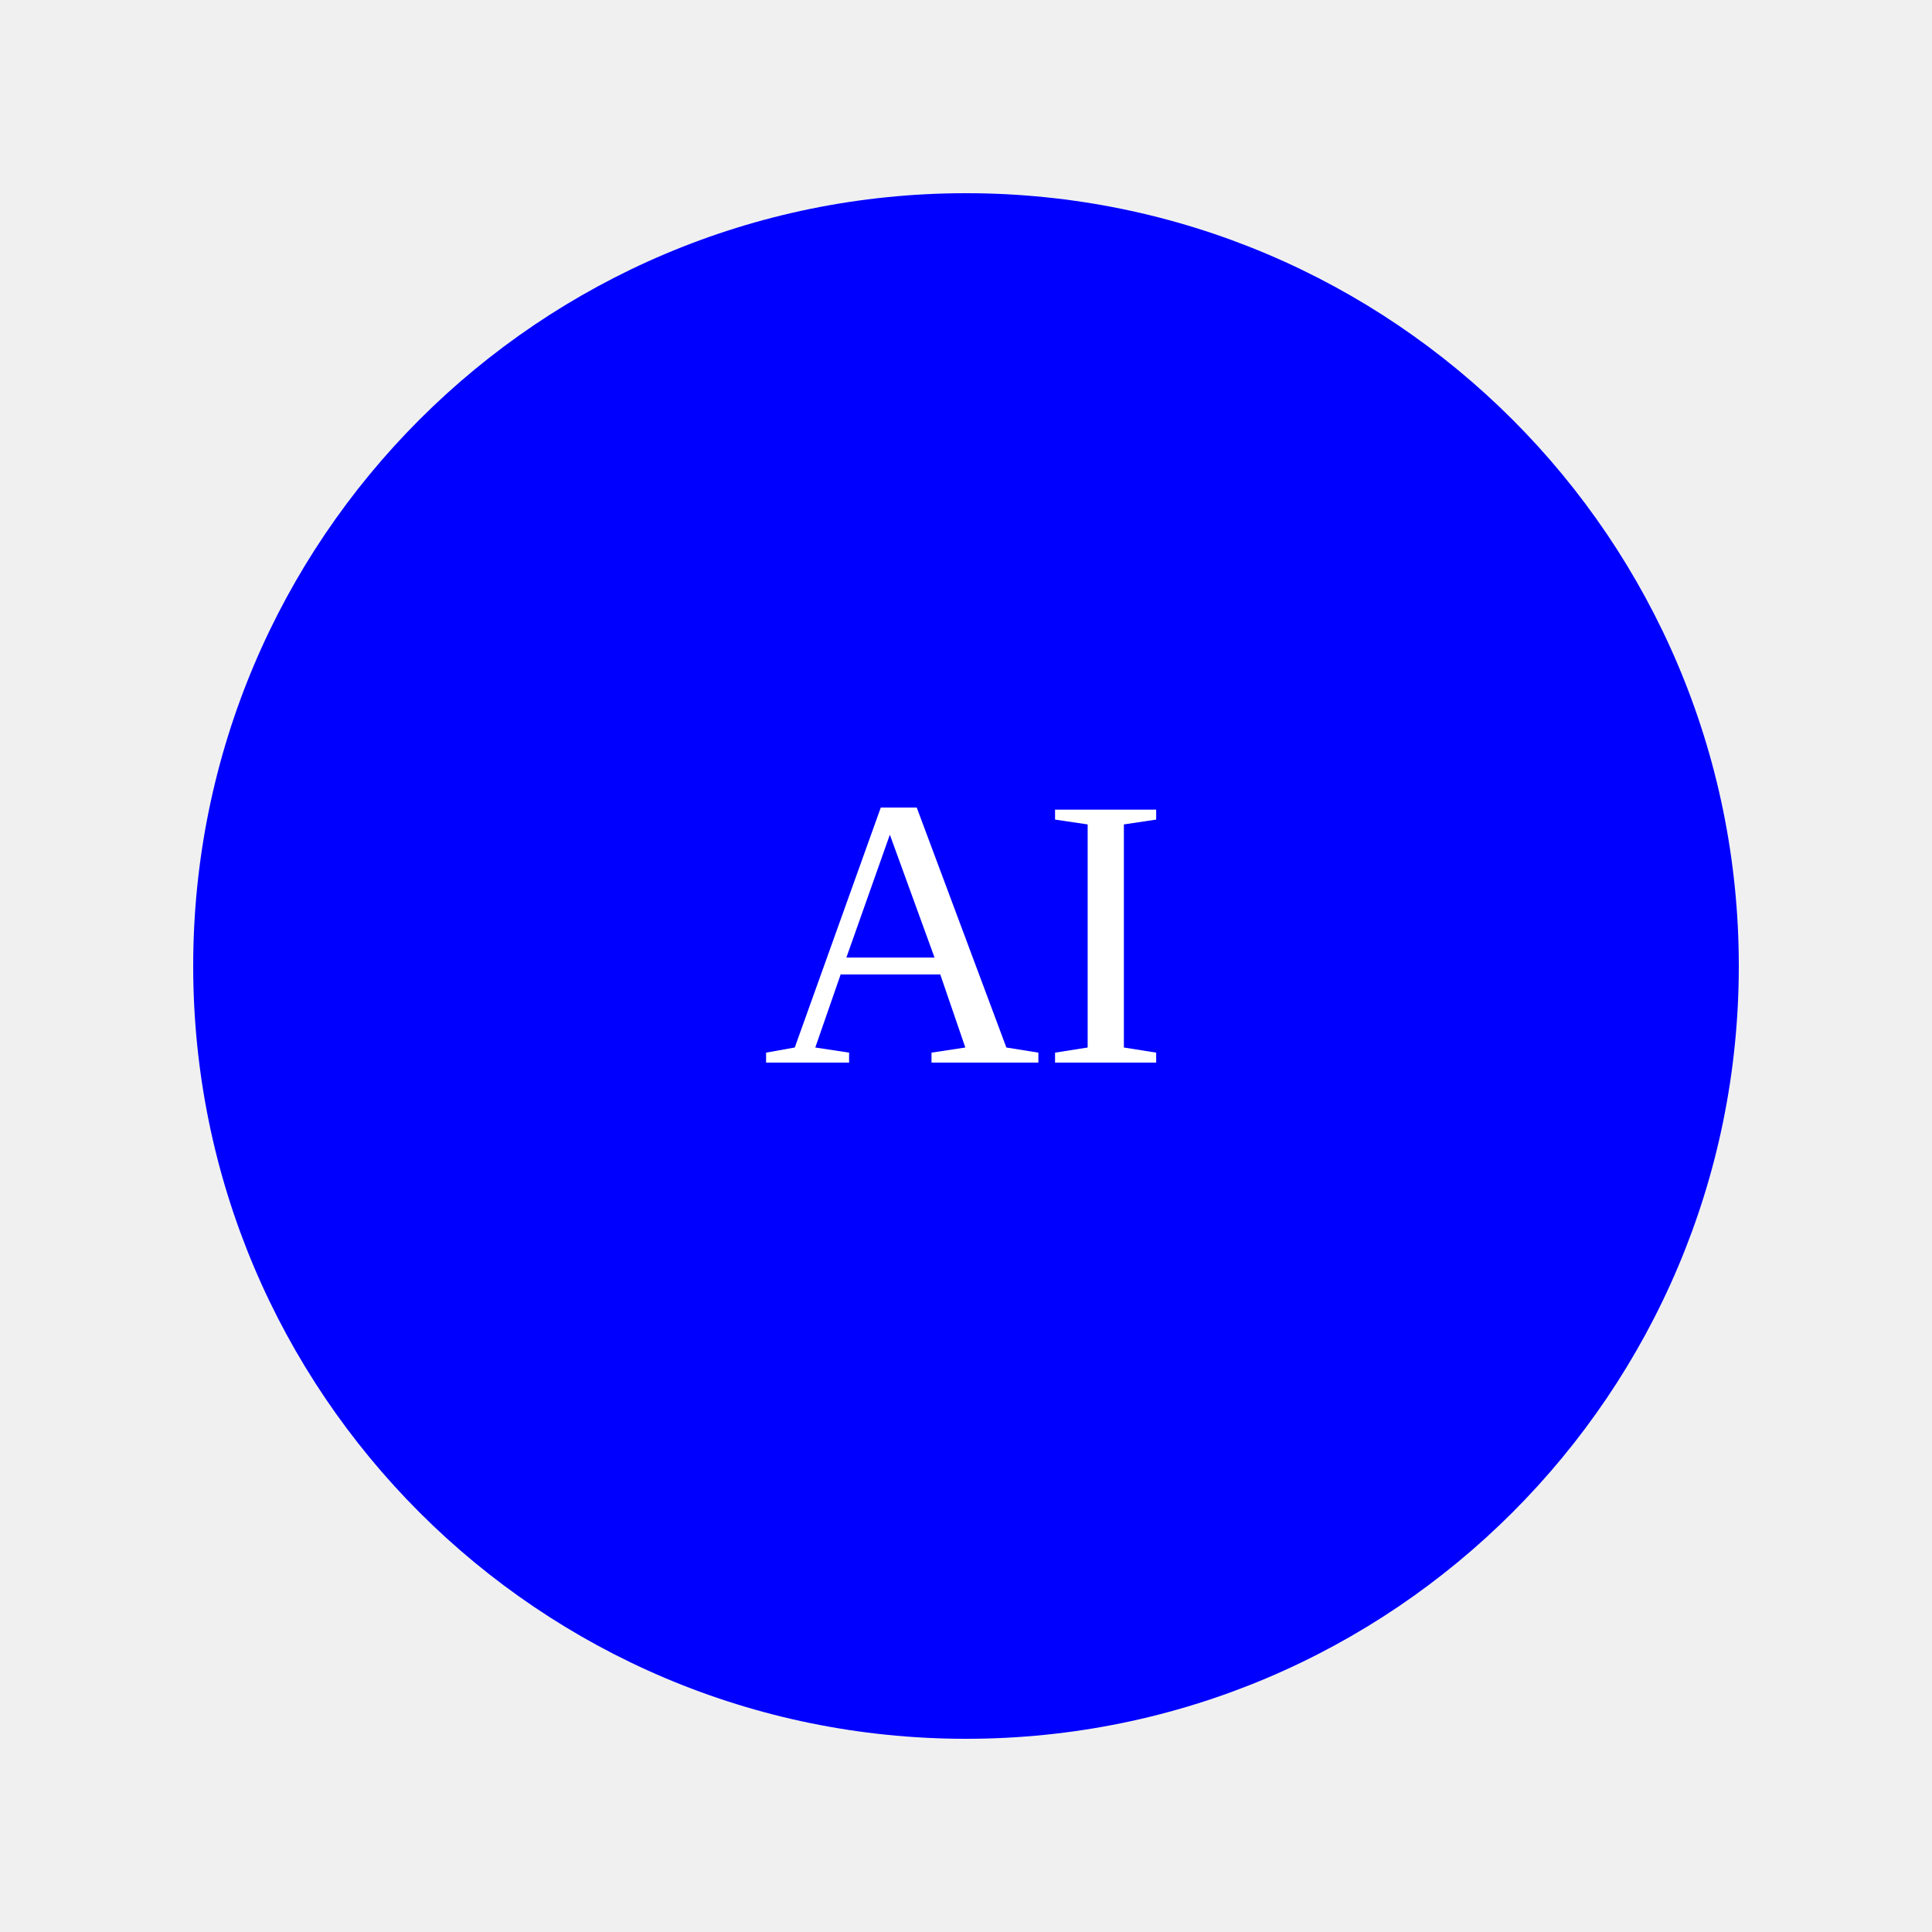
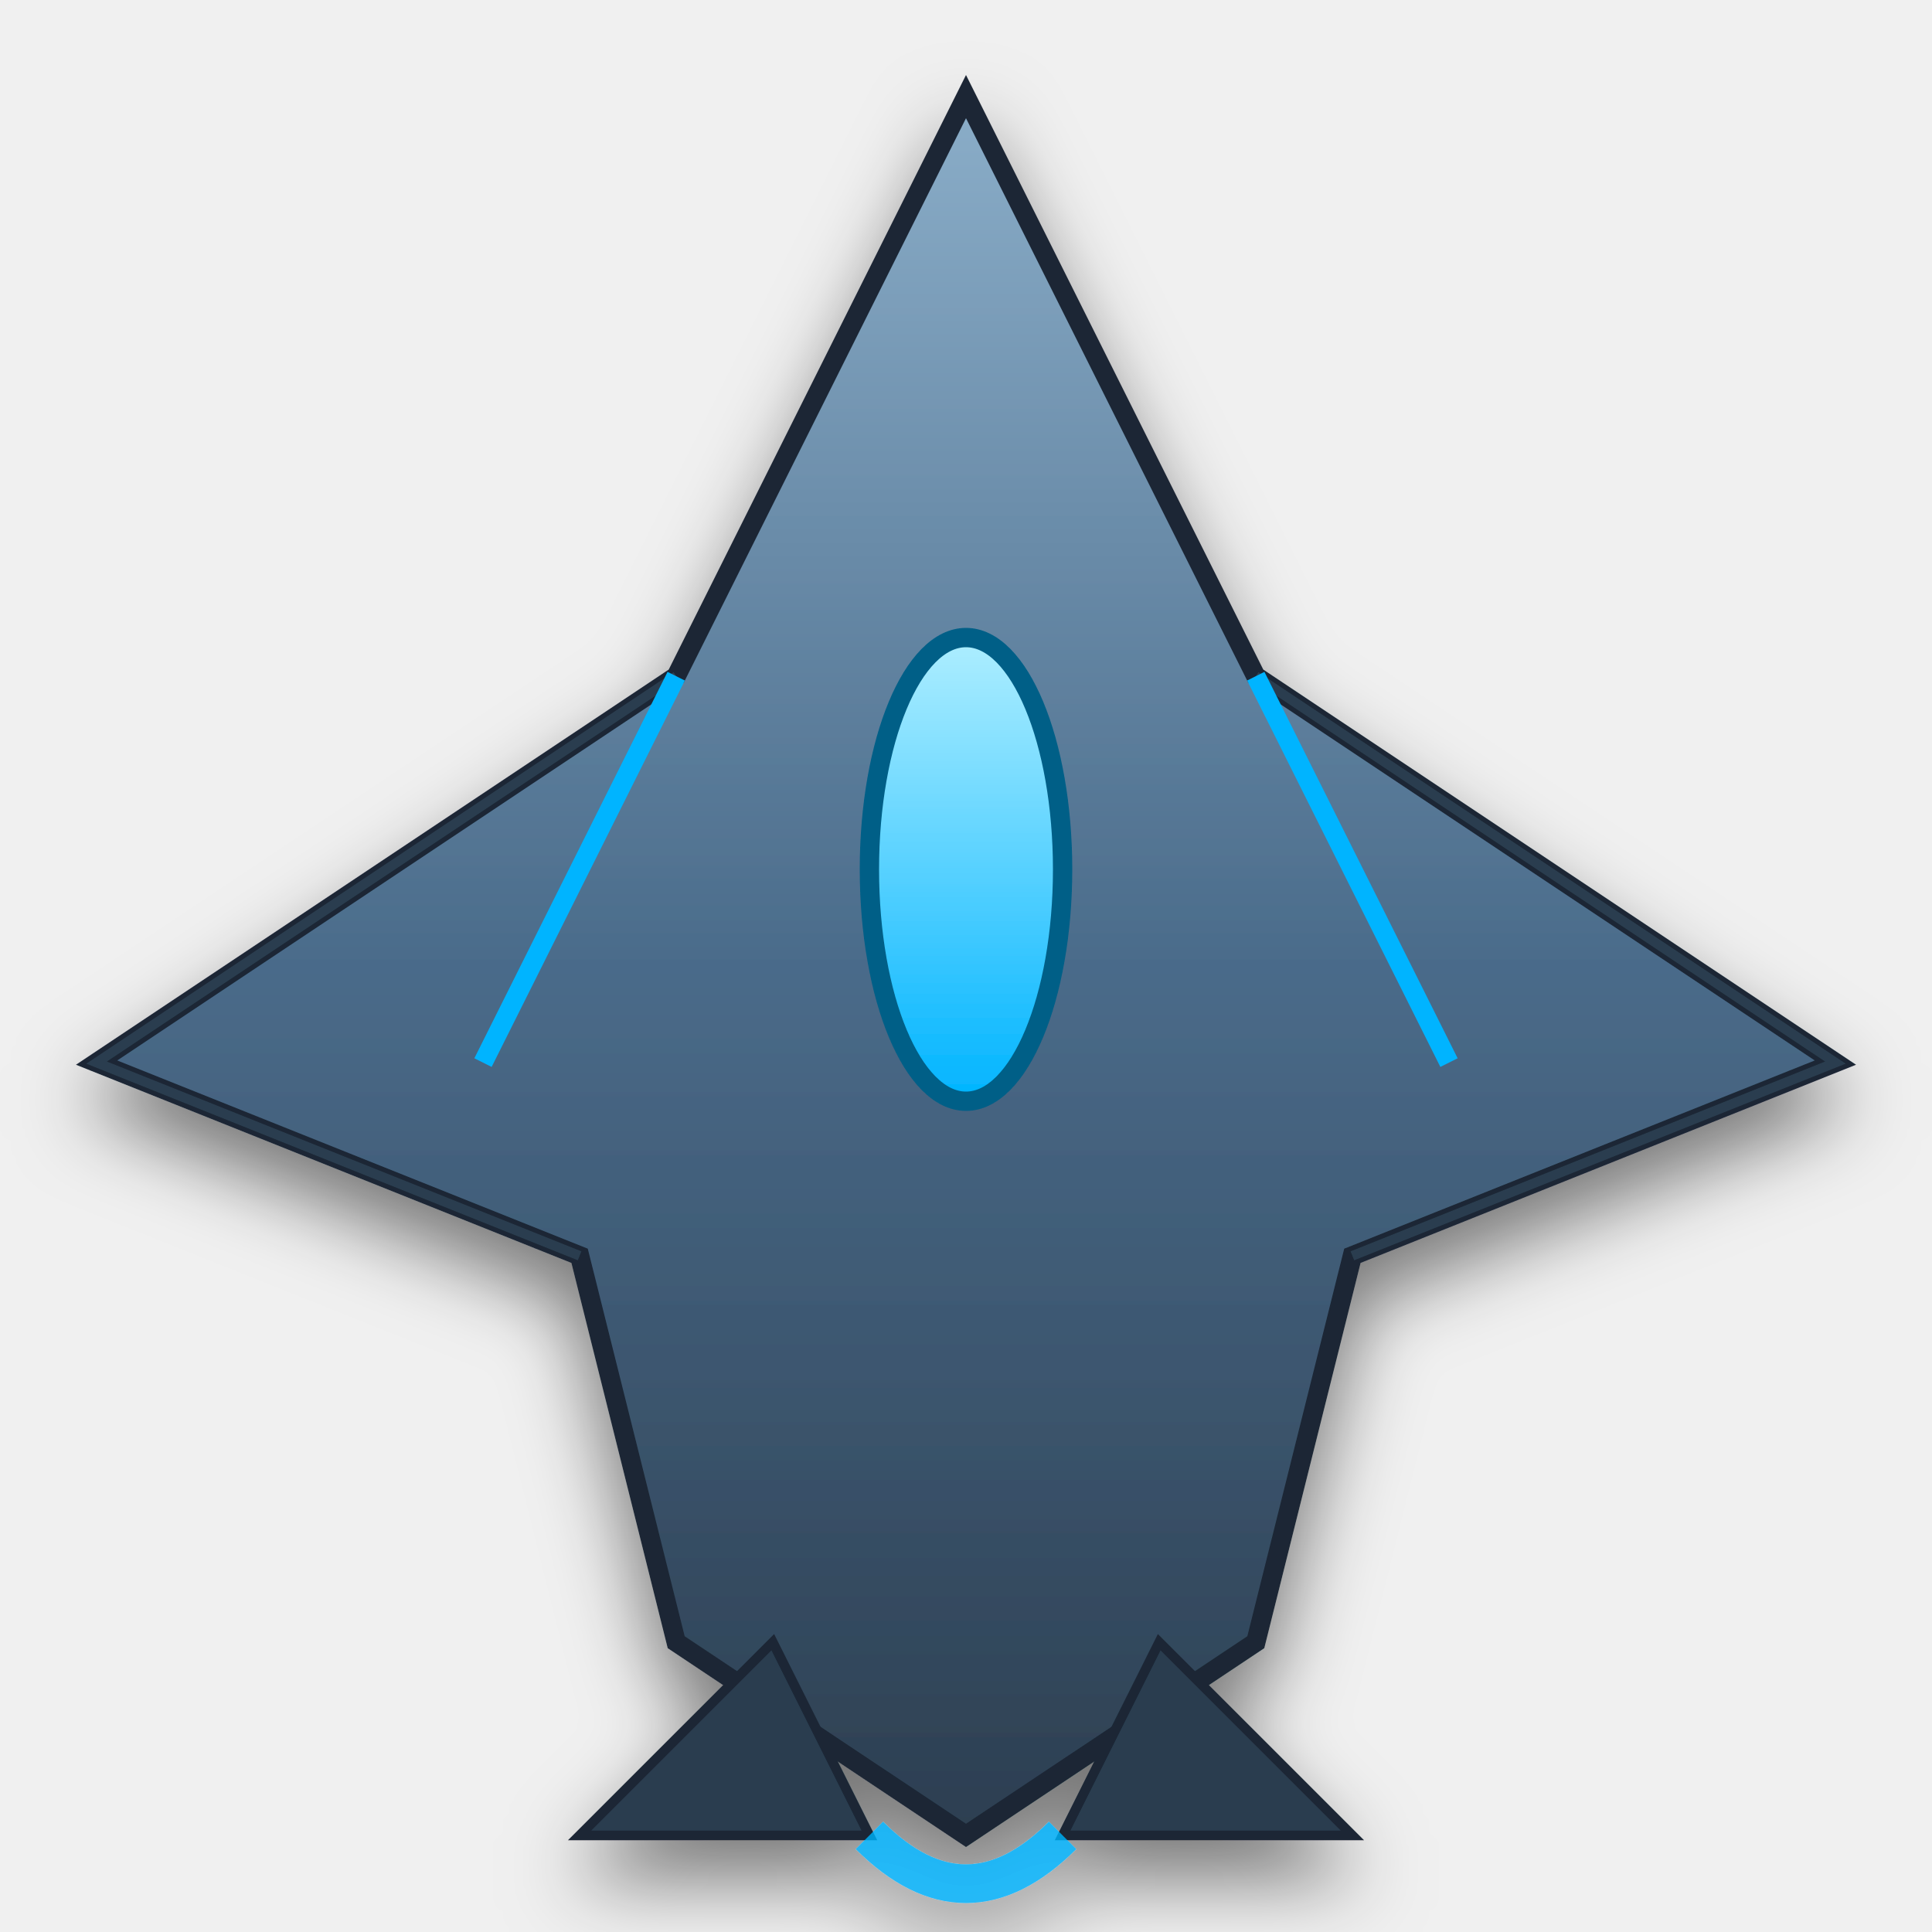
- <svg xmlns="http://www.w3.org/2000/svg" width="100" height="100">
-   <circle cx="50" cy="50" r="40" fill="blue" />
-   <text x="50" y="55" font-size="20" text-anchor="middle" fill="white">AI</text>
+ <svg xmlns="http://www.w3.org/2000/svg" viewBox="0 0 100 100">
+   <defs>
+     <linearGradient id="bodyGradBlue" x1="0%" y1="0%" x2="0%" y2="100%">
+       <stop offset="0%" stop-color="#8baec9" />
+       <stop offset="50%" stop-color="#4a6b8a" />
+       <stop offset="100%" stop-color="#2c3e50" />
+     </linearGradient>
+     <linearGradient id="glassBlue" x1="0%" y1="0%" x2="0%" y2="100%">
+       <stop offset="0%" stop-color="#aeeeff" />
+       <stop offset="100%" stop-color="#00b4ff" />
+     </linearGradient>
+     <filter id="shadow">
+       <feDropShadow dx="0" dy="2" stdDeviation="2" flood-opacity="0.5" />
+     </filter>
+   </defs>
+   <g filter="url(#shadow)">
+     <path d="M50 5 L65 35 L95 55 L70 65 L65 85 L50 95 L35 85 L30 65 L5 55 L35 35 Z" fill="url(#bodyGradBlue)" stroke="#1a2634" stroke-width="1" />
+     <path d="M65 35 L95 55 L70 65" fill="none" stroke="#2c3e50" stroke-width="0.5" />
+     <path d="M35 35 L5 55 L30 65" fill="none" stroke="#2c3e50" stroke-width="0.5" />
+     <path d="M40 85 L30 95 L45 95 Z" fill="#2c3e50" stroke="#1a2634" stroke-width="0.5" />
+     <path d="M60 85 L70 95 L55 95 Z" fill="#2c3e50" stroke="#1a2634" stroke-width="0.5" />
+     <ellipse cx="50" cy="45" rx="5" ry="12" fill="url(#glassBlue)" stroke="#005f87" stroke-width="1" />
+     <path d="M45 95 Q50 100, 55 95" fill="none" stroke="#00b4ff" stroke-width="2" stroke-opacity="0.8" />
+     <path d="M65 35 L75 55" stroke="#00b4ff" stroke-width="1" />
+     <path d="M35 35 L25 55" stroke="#00b4ff" stroke-width="1" />
+   </g>
</svg>
